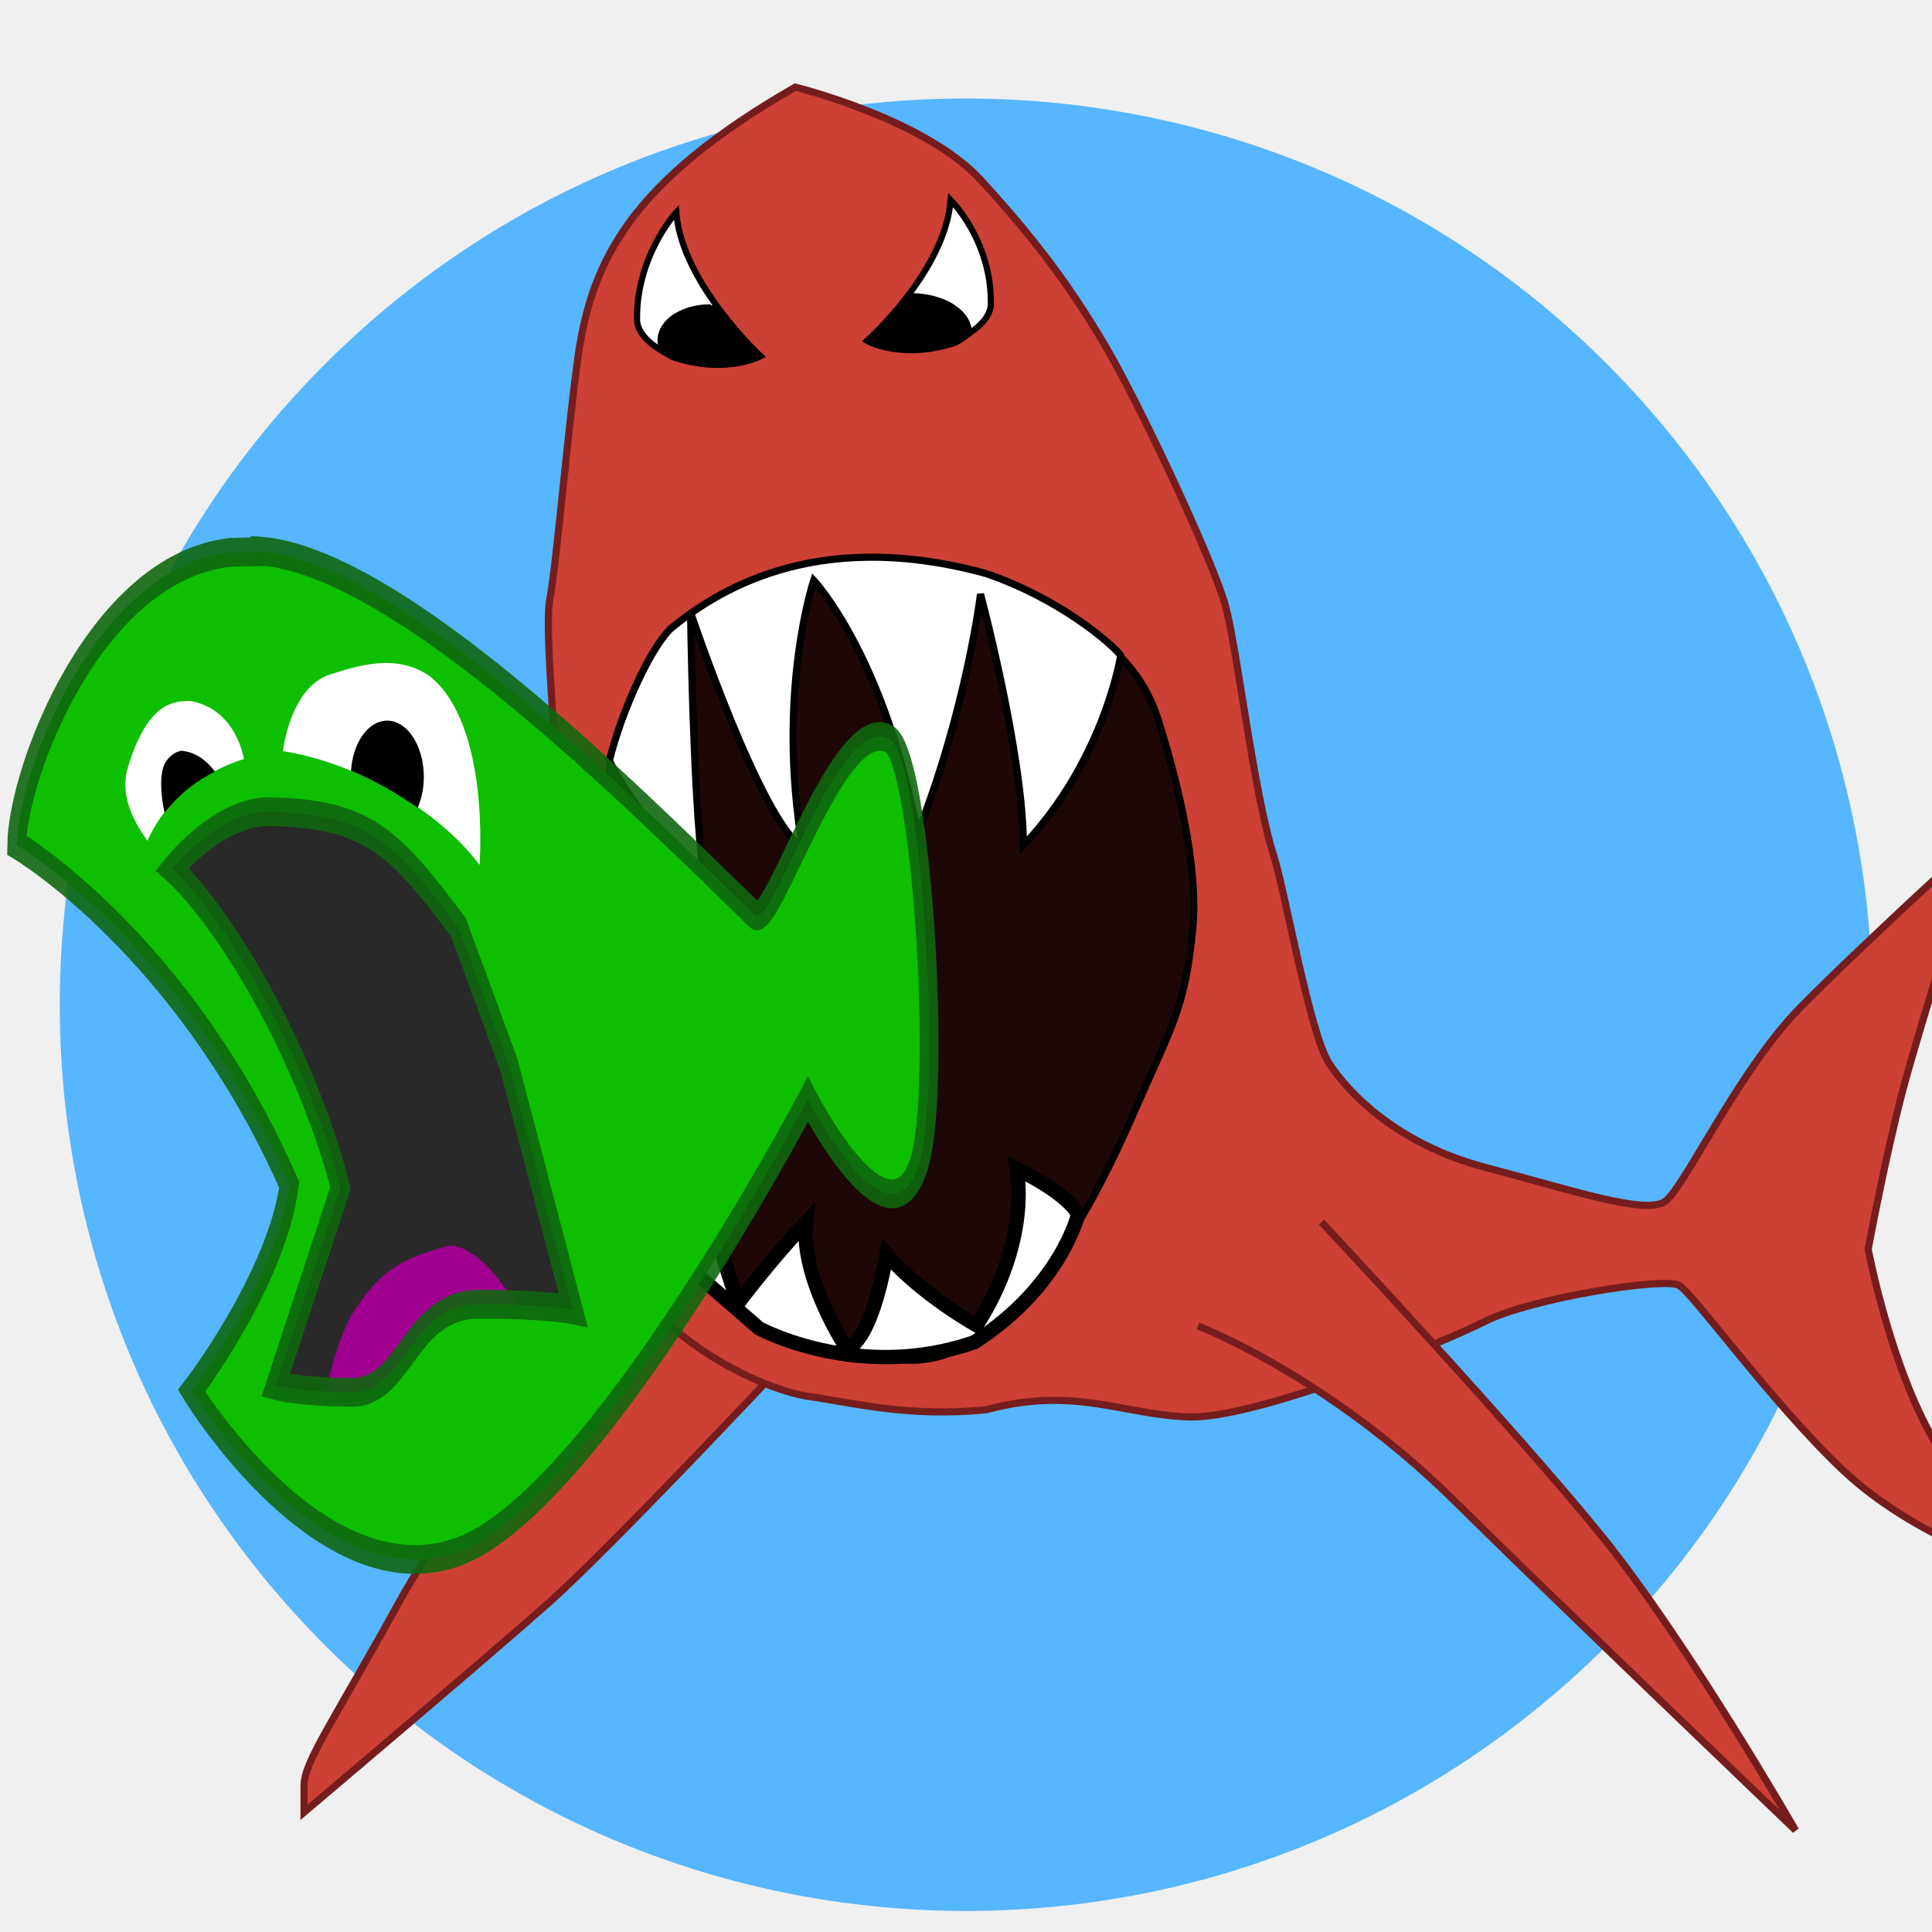
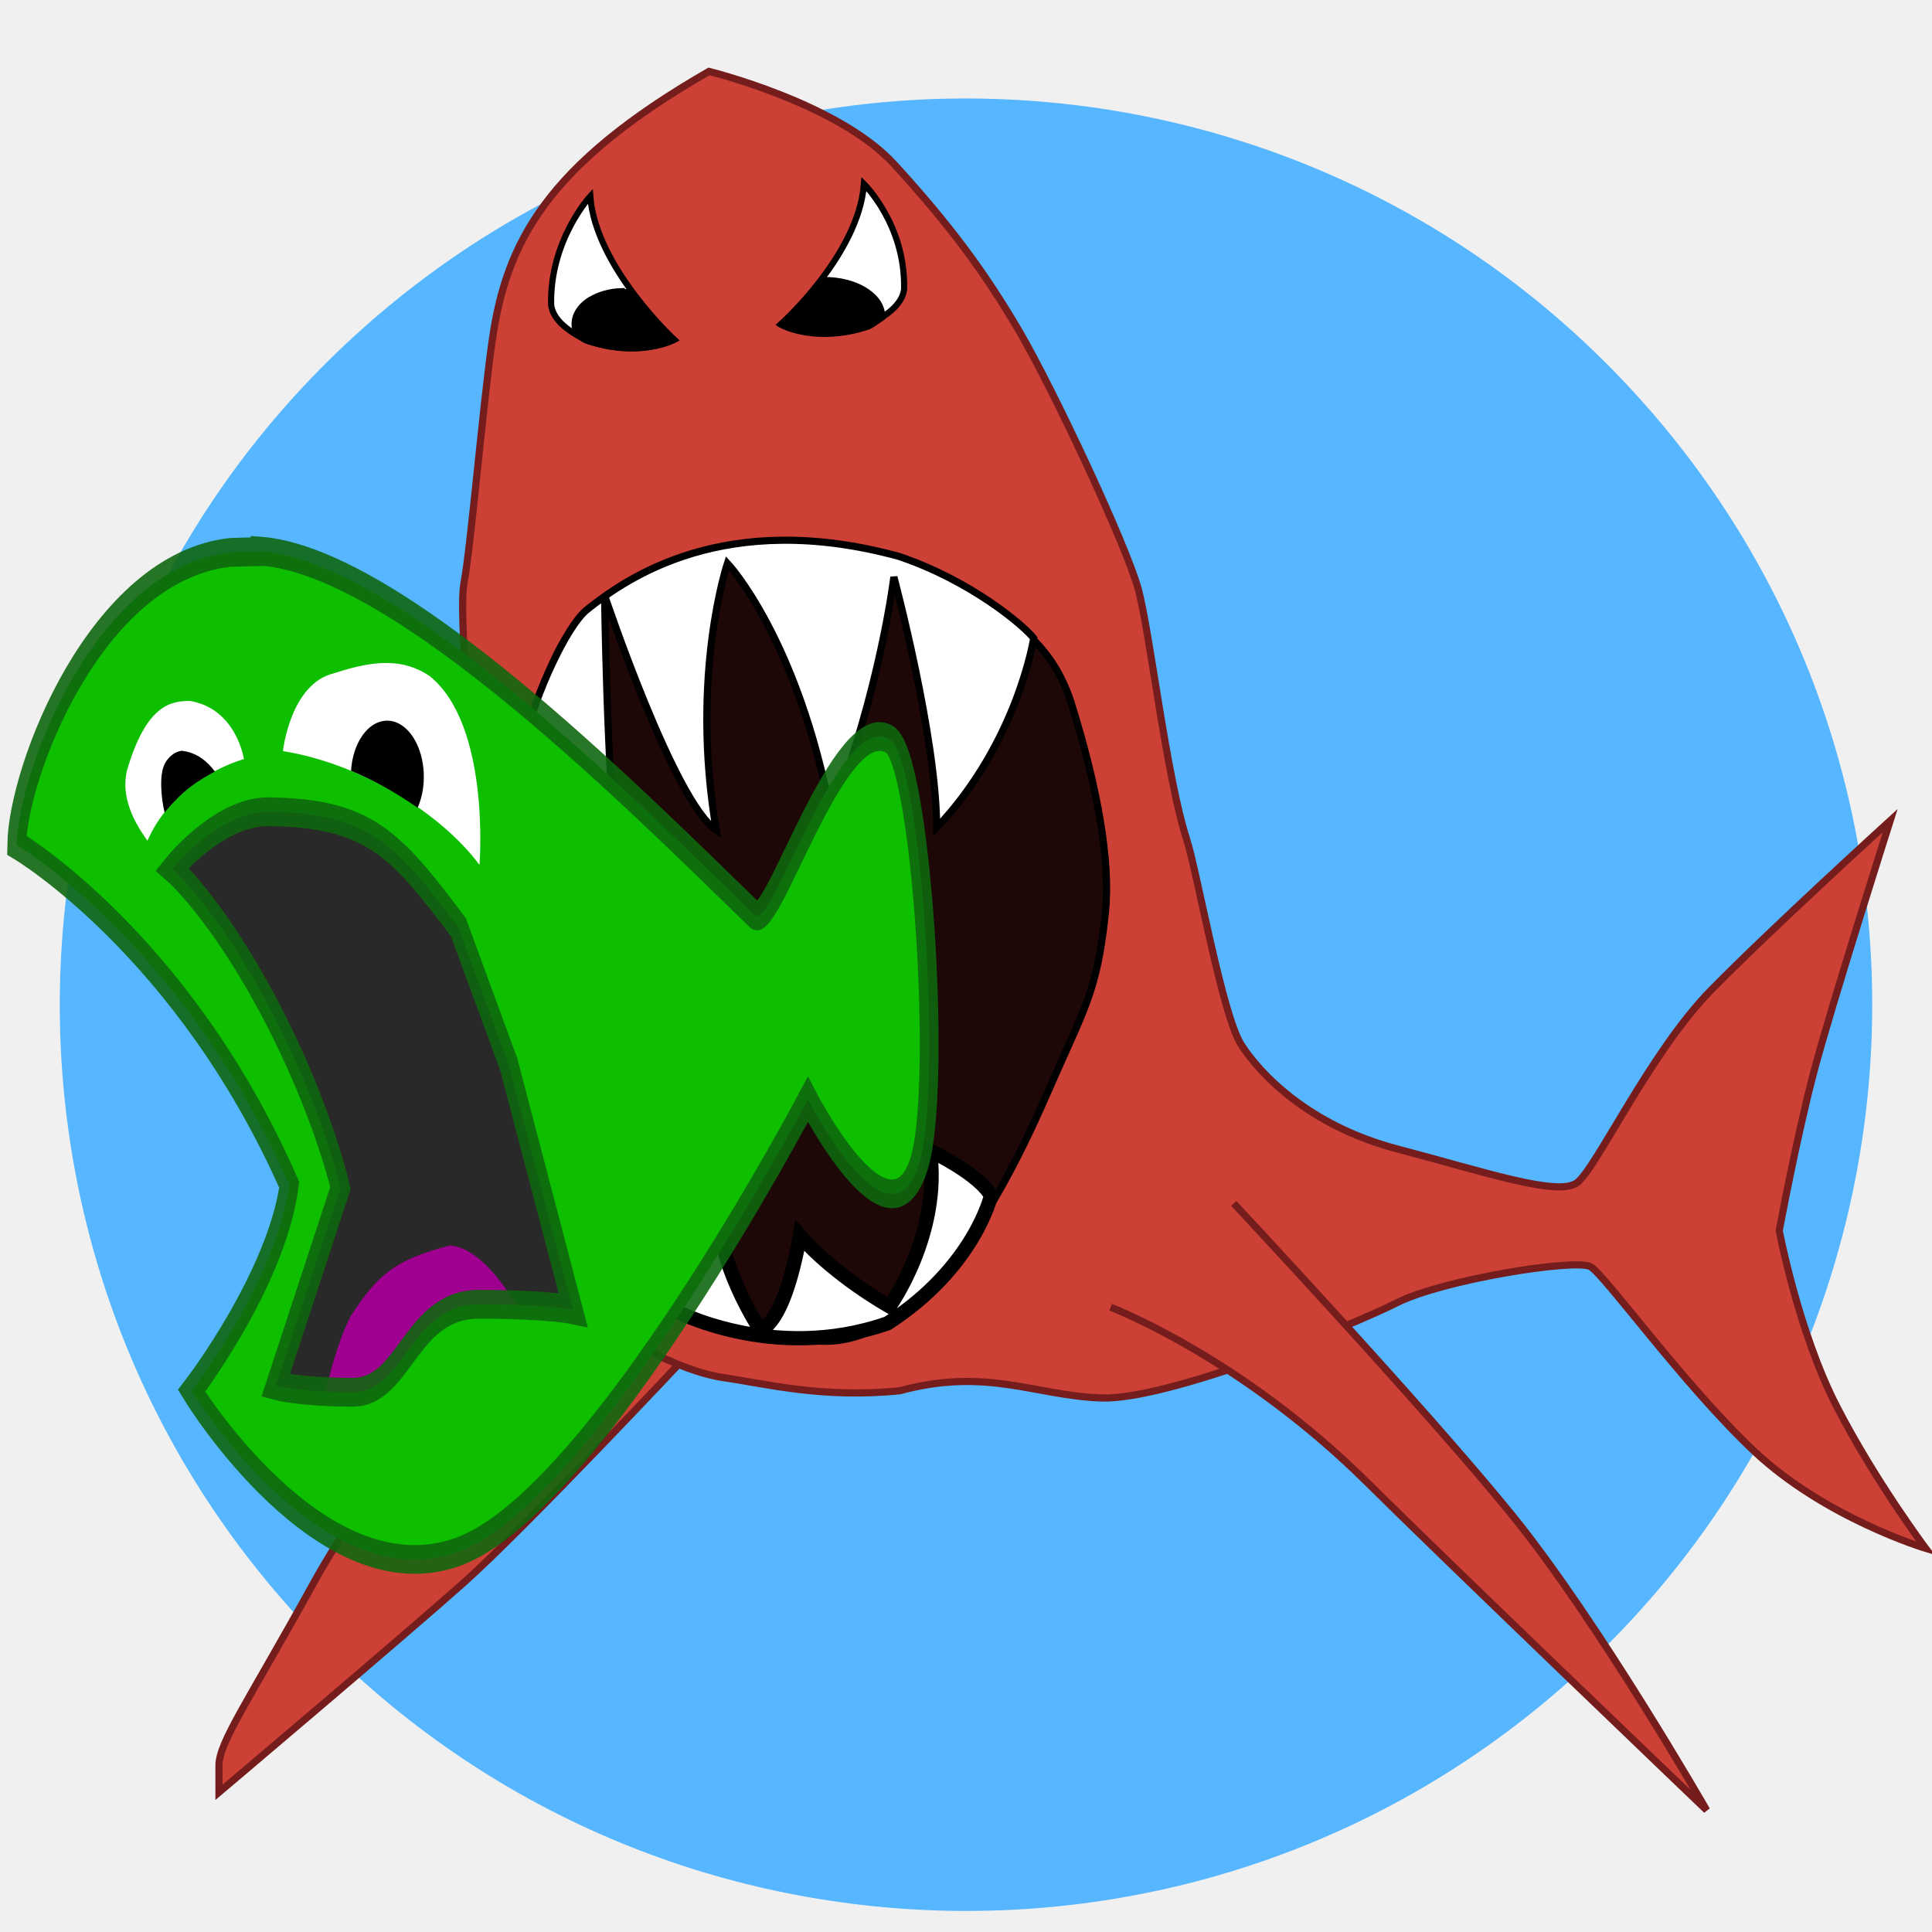
<svg xmlns="http://www.w3.org/2000/svg" xmlns:xlink="http://www.w3.org/1999/xlink" width="27" height="27" id="svg2" version="1.1">
  <defs id="defs4">
    <linearGradient id="RSSg" y2="225.94" x2="225.94" y1="30.06" x1="30.06" gradientUnits="userSpaceOnUse">
      <stop id="stop3997" stop-color="#E3702D" offset="0.0" />
      <stop id="stop3999" stop-color="#EA7D31" offset="0.107" />
      <stop id="stop4001" stop-color="#F69537" offset="0.35" />
      <stop id="stop4003" stop-color="#FB9E3A" offset="0.5" />
      <stop id="stop4005" stop-color="#EA7C31" offset="0.702" />
      <stop id="stop4007" stop-color="#DE642B" offset="0.887" />
      <stop id="stop4009" stop-color="#D95B29" offset="1.0" />
    </linearGradient>
    <linearGradient xlink:href="#RSSg" id="linearGradient3799" gradientUnits="userSpaceOnUse" x1="30.06" y1="30.06" x2="225.94" y2="225.94" />
  </defs>
  <g id="layer1" transform="translate(0,-1025.357)">
    <path style="opacity:1;fill:#56b6ff;fill-opacity:1;fill-rule:nonzero;stroke:none;stroke-width:0.05;stroke-linecap:round;stroke-linejoin:round;stroke-miterlimit:4;stroke-dasharray:none;stroke-opacity:1" id="path4921" d="m 4.95,1030.055 a 12.665,12.665 0 0 1 17.89,0.79 12.665,12.665 0 0 1 -0.783,17.89 12.665,12.665 0 0 1 -17.89,-0.776 12.665,12.665 0 0 1 0.769,-17.891" />
-     <path style="fill:#cd4035;fill-opacity:1;fill-rule:evenodd;stroke:#751d1d;stroke-width:0.1;stroke-linecap:butt;stroke-linejoin:miter;stroke-miterlimit:4;stroke-dasharray:none;stroke-opacity:1" d="m 9.093,1042.794 c 0,0 -2.594,3.281 -3.516,4.953 -0.922,1.672 -1.328,2.234 -1.328,2.562 l 0,0.375 c 0,0 2.57,-2.172 3.43,-2.937 0.859,-0.766 3.125,-3.18 3.125,-3.18 z" id="path4233" />
-     <path style="fill:#cd4035;fill-opacity:1;fill-rule:evenodd;stroke:#751d1d;stroke-width:0.1;stroke-linecap:butt;stroke-linejoin:miter;stroke-miterlimit:4;stroke-dasharray:none;stroke-opacity:1" d="m 13.703,1027.869 c 0.781,0.852 1.272,1.517 1.753,2.338 0.481,0.821 1.506,3.007 1.672,3.623 0.166,0.616 0.393,2.624 0.677,3.5 0.146,0.45 0.497,2.462 0.766,2.881 0.268,0.418 0.955,1.136 2.186,1.46 1.231,0.324 2.249,0.671 2.517,0.473 0.268,-0.197 1.026,-1.831 1.878,-2.699 0.852,-0.868 2.51,-2.375 2.51,-2.375 0,0 -0.829,2.604 -1.073,3.535 -0.245,0.931 -0.481,2.21 -0.481,2.21 0,0 0.268,1.421 0.805,2.462 0.537,1.042 1.247,1.989 1.247,1.989 0,0 -1.413,-0.426 -2.407,-1.365 -0.994,-0.939 -2.083,-2.462 -2.289,-2.581 -0.205,-0.118 -2.076,0.181 -2.715,0.505 -0.639,0.324 -3.204,1.365 -4.135,1.334 -0.931,-0.032 -1.602,-0.433 -2.828,-0.101 -1.089,0.109 -1.859,-0.096 -2.467,-0.183 -0.595,-0.085 -1.66,-0.594 -2.259,-1.311 -0.508,-0.607 -1.01,-1.633 -1.183,-2.248 -0.434,-1.268 -0.204,-3.868 -0.117,-4.428 0.087,-0.56 -0.171,-2.682 -0.075,-3.164 0.087,-0.439 0.269,-2.539 0.397,-3.41 0.196,-1.33 0.745,-2.424 3.032,-3.739 0,0 1.808,0.443 2.59,1.295 z" id="path4195" />
-     <path style="fill:#1d0707;fill-opacity:1;fill-rule:evenodd;stroke:#000000;stroke-width:0.1;stroke-linecap:butt;stroke-linejoin:miter;stroke-miterlimit:4;stroke-dasharray:none;stroke-opacity:1" d="m 14.393,1033.672 c 1.017,0.568 1.523,0.93 1.792,1.739 0.379,1.215 0.554,2.228 0.483,2.938 -0.114,1.123 -0.292,1.342 -0.797,2.502 -0.505,1.16 -1.707,3.709 -3.315,3.504 -2.693,-0.344 -3.491,-1.856 -3.893,-3.15 -0.402,-1.294 -0.372,-2.146 -0.372,-2.146 0,0 0.046,-2.405 0.299,-3.218 0.253,-0.813 0.439,-1.517 1.094,-1.88 0.655,-0.363 1.515,-0.488 2.139,-0.528 0.694,-0.063 1.663,-0.268 2.57,0.238 z" id="path4197" />
-     <path style="fill:#ffffff;fill-opacity:1;fill-rule:evenodd;stroke:#000000;stroke-width:0.1;stroke-linecap:butt;stroke-linejoin:miter;stroke-miterlimit:4;stroke-dasharray:none;stroke-opacity:1" d="m 11.216,1037.205 c -0.371,-2.164 0.156,-3.738 0.156,-3.738 0,0 0.981,1.041 1.453,3.533 0.688,-1.762 0.878,-3.34 0.878,-3.34 0,0 0.599,2.247 0.599,3.512 1.136,-1.2 1.36,-2.655 1.36,-2.655 -0.138,-0.177 -0.874,-0.805 -1.89,-1.147 -2.431,-0.663 -3.808,0.298 -4.379,0.755 -0.276,0.237 -0.698,1.135 -0.877,1.862 0,0 0.449,0.962 1.308,1.54 -0.141,-1.062 -0.173,-3.611 -0.173,-3.611 0,0 0.971,2.898 1.565,3.289 z" id="path4199" />
-     <path style="fill:#ffffff;fill-opacity:1;fill-rule:evenodd;stroke:#000000;stroke-width:0.2;stroke-linecap:butt;stroke-linejoin:miter;stroke-miterlimit:4;stroke-dasharray:none;stroke-opacity:1" d="m 9.983,1041.777 c -0.105,0.702 0.337,1.785 0.337,1.785 0,0 0.459,-0.612 0.945,-1.12 -0.083,0.779 0.569,1.761 0.569,1.761 0,0 0.324,-0.023 0.556,-1.316 0.497,0.569 1.256,0.99 1.256,0.99 0,0 0.73,-1.024 0.565,-2.184 0.768,0.381 0.855,0.637 0.855,0.637 0,0 -0.232,1 -1.447,1.784 -1.619,0.563 -3.011,-0.193 -3.011,-0.193 l -1.37,-1.188 c 0,0 0.011,-0.449 0.746,-0.957 z" id="path4231" />
-     <path style="fill:#cd4035;fill-opacity:1;fill-rule:evenodd;stroke:#751d1d;stroke-width:0.1;stroke-linecap:butt;stroke-linejoin:miter;stroke-miterlimit:4;stroke-dasharray:none;stroke-opacity:1" d="m 18.468,1042.435 c 0,0 2.703,2.891 3.906,4.375 1.203,1.484 2.719,4.125 2.719,4.125 0,0 -3.688,-3.531 -4.742,-4.578 -1.793,-1.78 -3.609,-2.469 -3.609,-2.469" id="path4235" />
+     <path style="fill:#cd4035;fill-opacity:1;fill-rule:evenodd;stroke:#751d1d;stroke-width:0.1;stroke-linecap:butt;stroke-linejoin:miter;stroke-miterlimit:4;stroke-dasharray:none;stroke-opacity:1" d="m 7.892,1042.534 c 0,0 -2.587,3.273 -3.507,4.941 -0.92,1.668 -1.325,2.229 -1.325,2.556 l 0,0.374 c 0,0 2.564,-2.167 3.421,-2.93 0.857,-0.764 3.117,-3.172 3.117,-3.172 z" id="path4233" />
+     <path style="fill:#cd4035;fill-opacity:1;fill-rule:evenodd;stroke:#751d1d;stroke-width:0.1;stroke-linecap:butt;stroke-linejoin:miter;stroke-miterlimit:4;stroke-dasharray:none;stroke-opacity:1" d="m 12.491,1027.647 c 0.779,0.85 1.269,1.514 1.749,2.332 0.48,0.819 1.502,3 1.668,3.614 0.165,0.614 0.392,2.618 0.675,3.492 0.146,0.449 0.496,2.456 0.764,2.873 0.268,0.417 0.953,1.134 2.181,1.456 1.228,0.323 2.244,0.669 2.511,0.472 0.268,-0.197 1.023,-1.826 1.874,-2.692 0.85,-0.866 2.503,-2.369 2.503,-2.369 0,0 -0.827,2.598 -1.071,3.527 -0.244,0.929 -0.48,2.204 -0.48,2.204 0,0 0.268,1.417 0.803,2.456 0.535,1.039 1.244,1.984 1.244,1.984 0,0 -1.409,-0.425 -2.401,-1.362 -0.992,-0.937 -2.078,-2.456 -2.283,-2.574 -0.205,-0.118 -2.07,0.181 -2.708,0.504 -0.638,0.323 -3.196,1.362 -4.125,1.33 -0.929,-0.031 -1.598,-0.431 -2.821,-0.101 -1.086,0.108 -1.855,-0.095 -2.461,-0.183 -0.594,-0.085 -1.655,-0.593 -2.254,-1.308 -0.506,-0.605 -1.007,-1.629 -1.18,-2.243 -0.433,-1.264 -0.203,-3.858 -0.117,-4.417 0.087,-0.559 -0.171,-2.675 -0.075,-3.156 0.087,-0.438 0.268,-2.533 0.396,-3.401 0.195,-1.326 0.743,-2.418 3.025,-3.73 0,0 1.804,0.442 2.583,1.292 z" id="path4195" />
+     <path style="fill:#1d0707;fill-opacity:1;fill-rule:evenodd;stroke:#000000;stroke-width:0.1;stroke-linecap:butt;stroke-linejoin:miter;stroke-miterlimit:4;stroke-dasharray:none;stroke-opacity:1" d="m 13.179,1033.434 c 1.014,0.566 1.519,0.927 1.788,1.735 0.378,1.212 0.553,2.222 0.482,2.931 -0.114,1.12 -0.291,1.338 -0.795,2.495 -0.504,1.157 -1.702,3.7 -3.306,3.495 -2.686,-0.343 -3.482,-1.851 -3.883,-3.142 -0.401,-1.291 -0.371,-2.14 -0.371,-2.14 0,0 0.046,-2.399 0.298,-3.21 0.252,-0.811 0.438,-1.513 1.091,-1.876 0.653,-0.362 1.511,-0.487 2.133,-0.526 0.693,-0.063 1.659,-0.267 2.563,0.238 z" id="path4197" />
+     <path style="fill:#ffffff;fill-opacity:1;fill-rule:evenodd;stroke:#000000;stroke-width:0.1;stroke-linecap:butt;stroke-linejoin:miter;stroke-miterlimit:4;stroke-dasharray:none;stroke-opacity:1" d="m 10.01,1036.958 c -0.37,-2.159 0.156,-3.729 0.156,-3.729 0,0 0.978,1.038 1.45,3.524 0.686,-1.757 0.876,-3.332 0.876,-3.332 0,0 0.598,2.241 0.598,3.503 1.133,-1.197 1.356,-2.648 1.356,-2.648 -0.138,-0.176 -0.872,-0.803 -1.886,-1.144 -2.425,-0.661 -3.798,0.297 -4.368,0.754 -0.276,0.237 -0.696,1.133 -0.875,1.857 0,0 0.448,0.959 1.305,1.536 -0.14,-1.06 -0.173,-3.602 -0.173,-3.602 0,0 0.969,2.891 1.561,3.281 z" id="path4199" />
+     <path style="fill:#ffffff;fill-opacity:1;fill-rule:evenodd;stroke:#000000;stroke-width:0.199;stroke-linecap:butt;stroke-linejoin:miter;stroke-miterlimit:4;stroke-dasharray:none;stroke-opacity:1" d="m 8.779,1041.519 c -0.105,0.7 0.336,1.781 0.336,1.781 0,0 0.458,-0.61 0.942,-1.117 -0.083,0.777 0.567,1.756 0.567,1.756 0,0 0.323,-0.023 0.555,-1.313 0.496,0.568 1.253,0.988 1.253,0.988 0,0 0.729,-1.021 0.563,-2.178 0.766,0.38 0.853,0.635 0.853,0.635 0,0 -0.231,0.997 -1.444,1.78 -1.615,0.562 -3.003,-0.193 -3.003,-0.193 l -1.367,-1.185 c 0,0 0.011,-0.447 0.744,-0.954 z" id="path4231" />
+     <path style="fill:#cd4035;fill-opacity:1;fill-rule:evenodd;stroke:#751d1d;stroke-width:0.1;stroke-linecap:butt;stroke-linejoin:miter;stroke-miterlimit:4;stroke-dasharray:none;stroke-opacity:1" d="m 17.243,1042.176 c 0,0 2.696,2.883 3.896,4.364 1.2,1.481 2.712,4.115 2.712,4.115 0,0 -3.678,-3.522 -4.73,-4.567 -1.789,-1.776 -3.6,-2.462 -3.6,-2.462" id="path4235" />
    <g id="g4851" transform="matrix(0.4544335,0,0.00292176,0.6953819,10.82147,313.9346)">
      <path id="path4138" d="m -22.887,1052.054 2.21,-5.06 -5.966,-8.242 2.779,-1.689 9.816,4.407 2.895,8.993 -5.082,1.503 z" style="fill:#292929;fill-opacity:1;fill-rule:evenodd;stroke:none;stroke-width:1px;stroke-linecap:butt;stroke-linejoin:miter;stroke-opacity:1" />
      <path id="path4140" d="m -20.921,1052.275 c 0,0 0.376,-1.79 1.149,-2.762 0.84,-0.84 1.37,-1.127 3.049,-1.414 1.58,0.055 3.027,2.475 3.027,2.475 z" style="fill:#a0008f;fill-opacity:1;fill-rule:evenodd;stroke:none;stroke-width:1px;stroke-linecap:butt;stroke-linejoin:miter;stroke-opacity:1" />
      <path id="path4144" d="m -22.458,1034.151 c -0.069,2e-4 -0.862,0.018 -0.927,0.018 -4.142,0.303 -6.563,4.417 -6.601,5.883 0,0 5.105,1.978 8.337,6.827 -0.404,1.919 -3.03,4.141 -3.03,4.141 0,0 3.939,4.243 8.182,3.232 4.243,-1.01 10.809,-9.091 10.809,-9.091 0,0 2.479,3.193 3.408,1.3 0.742,-1.511 0.129,-8.133 -0.841,-8.531 -1.551,-0.636 -3.64,3.871 -4.178,3.528 -3.849,-2.455 -10.925,-7.103 -15.159,-7.316 z m 0.243,5.23 c 3.068,0.026 3.89,0.65 5.801,2.321 l 1.533,2.759 1.945,4.93 c 0,0 -0.777,-0.111 -2.899,-0.111 -2.121,0 -2.271,1.768 -3.887,1.768 -1.616,0 -2.373,-0.133 -2.373,-0.133 l 2.02,-3.972 c 0,0 -0.532,-1.589 -2.149,-3.609 -1.616,-2.02 -2.985,-2.805 -2.985,-2.805 0,0 1.431,-1.163 2.993,-1.149 z" style="fill:#0ebf00;fill-opacity:1;fill-rule:evenodd;stroke:#0f670f;stroke-width:0.578;stroke-linecap:butt;stroke-linejoin:miter;stroke-miterlimit:4;stroke-dasharray:none;stroke-opacity:0.894" />
      <path id="path4143" d="m -21.786,1038.163 c 2.315,0.239 4.798,1.202 6.029,2.286 0,0 0.367,-2.802 -1.507,-3.794 -0.79,-0.349 -1.661,-0.334 -2.929,-0.059 -1.36,0.202 -1.593,1.566 -1.593,1.566 z" style="fill:#ffffff;fill-opacity:1;fill-rule:evenodd;stroke:none;stroke-width:1px;stroke-linecap:butt;stroke-linejoin:miter;stroke-opacity:1" />
      <path id="path4145" d="m -25.966,1039.965 c 0.86,-1.279 2.978,-1.642 2.978,-1.642 0,0 -0.221,-1.014 -1.654,-1.169 -0.595,0 -1.345,0.086 -1.94,1.389 -0.214,0.556 0.233,1.068 0.616,1.421 z" style="fill:#ffffff;fill-opacity:1;fill-rule:evenodd;stroke:none;stroke-width:1px;stroke-linecap:butt;stroke-linejoin:miter;stroke-opacity:1" />
      <path id="path4143-4" d="m -18.625,1037.551 a 1.121,1.121 0 0 0 -0.712,0.294 1.121,1.121 0 0 0 -0.358,0.712 c 0.732,0.198 1.411,0.456 2.044,0.744 a 1.121,1.121 0 0 0 -0.101,-1.387 1.121,1.121 0 0 0 -0.873,-0.363 z" style="fill:#000000;fill-opacity:1;fill-rule:evenodd;stroke:none;stroke-width:1px;stroke-linecap:butt;stroke-linejoin:miter;stroke-opacity:1" />
      <path id="path4145-1" d="m -24.877,1038.154 c -0.182,0.01 -0.356,0.08 -0.491,0.203 l -0.028,0.029 c -0.216,0.215 -0.143,0.725 -0.038,1.01 0.563,-0.44 0.972,-0.618 1.552,-0.824 -0.226,-0.201 -0.556,-0.381 -0.996,-0.414 z" style="fill:#000000;fill-opacity:1;fill-rule:evenodd;stroke:none;stroke-width:1px;stroke-linecap:butt;stroke-linejoin:miter;stroke-opacity:1" />
    </g>
-     <path style="fill:#ffffff;fill-opacity:1;fill-rule:evenodd;stroke:#000000;stroke-width:0.086;stroke-linecap:butt;stroke-linejoin:miter;stroke-miterlimit:4;stroke-dasharray:none;stroke-opacity:1" d="m 9.451,1028.324 c 0.074,0.992 1.179,2.011 1.179,2.011 0,0 -0.479,0.259 -1.208,0.017 -0.344,-0.163 -0.499,-0.333 -0.519,-0.508 -0.02,-0.904 0.548,-1.52 0.548,-1.52 z" id="path4860" />
-     <path style="fill:#ffffff;fill-opacity:1;fill-rule:evenodd;stroke:#000000;stroke-width:0.086;stroke-linecap:butt;stroke-linejoin:miter;stroke-miterlimit:4;stroke-dasharray:none;stroke-opacity:1" d="m 13.285,1028.153 c -0.074,0.992 -1.165,1.964 -1.165,1.964 0,0 0.479,0.259 1.208,0.017 0.344,-0.162 0.499,-0.333 0.519,-0.508 0.02,-0.904 -0.561,-1.472 -0.561,-1.472 z" id="path4860-0" />
-     <path style="fill:#000000;fill-opacity:1;fill-rule:evenodd;stroke:#000000;stroke-width:0.086;stroke-linecap:butt;stroke-linejoin:miter;stroke-miterlimit:4;stroke-dasharray:none;stroke-opacity:1" d="m 9.891,1029.653 a 0.689,0.462 0 0 0 -0.435,0.121 l -0.003,0 a 0.689,0.462 0 0 0 -0.186,0.486 c 0.047,0.028 0.07,0.058 0.128,0.085 0.629,0.208 1.004,0.059 1.114,0.017 a 0.689,0.462 0 0 0 0.051,-0.074 c -0.037,-0.035 -0.268,-0.254 -0.54,-0.621 a 0.689,0.462 0 0 0 -0.128,0 z" id="path4860-09" />
-     <path style="fill:#000000;fill-opacity:1;fill-rule:evenodd;stroke:#000000;stroke-width:0.086;stroke-linecap:butt;stroke-linejoin:miter;stroke-miterlimit:4;stroke-dasharray:none;stroke-opacity:1" d="m 12.705,1029.496 c -0.287,0.378 -0.567,0.635 -0.567,0.635 0,0 0.479,0.258 1.208,0.017 0.087,-0.042 0.129,-0.084 0.192,-0.124 a 0.803,0.503 0 0 0 -0.209,-0.361 0.803,0.503 0 0 0 -0.624,-0.166 z" id="path4860-0-9" />
+     <path style="fill:#ffffff;fill-opacity:1;fill-rule:evenodd;stroke:#000000;stroke-width:0.086;stroke-linecap:butt;stroke-linejoin:miter;stroke-miterlimit:4;stroke-dasharray:none;stroke-opacity:1" d="m 8.249,1028.1 c 0.074,0.99 1.176,2.006 1.176,2.006 0,0 -0.477,0.258 -1.205,0.017 -0.343,-0.162 -0.498,-0.332 -0.518,-0.507 -0.02,-0.902 0.547,-1.516 0.547,-1.516 z" id="path4860" />
+     <path style="fill:#ffffff;fill-opacity:1;fill-rule:evenodd;stroke:#000000;stroke-width:0.086;stroke-linecap:butt;stroke-linejoin:miter;stroke-miterlimit:4;stroke-dasharray:none;stroke-opacity:1" d="m 12.074,1027.929 c -0.074,0.99 -1.162,1.959 -1.162,1.959 0,0 0.477,0.258 1.205,0.017 0.343,-0.162 0.498,-0.332 0.518,-0.507 0.02,-0.902 -0.56,-1.468 -0.56,-1.468 z" id="path4860-0" />
+     <path style="fill:#000000;fill-opacity:1;fill-rule:evenodd;stroke:#000000;stroke-width:0.086;stroke-linecap:butt;stroke-linejoin:miter;stroke-miterlimit:4;stroke-dasharray:none;stroke-opacity:1" d="m 8.688,1029.426 a 0.687,0.461 0 0 0 -0.434,0.12 l -0.003,0 a 0.687,0.461 0 0 0 -0.185,0.485 c 0.047,0.028 0.07,0.058 0.128,0.085 0.627,0.207 1.001,0.059 1.111,0.017 a 0.687,0.461 0 0 0 0.05,-0.073 c -0.037,-0.035 -0.267,-0.254 -0.539,-0.619 a 0.687,0.461 0 0 0 -0.128,0 z" id="path4860-09" />
+     <path style="fill:#000000;fill-opacity:1;fill-rule:evenodd;stroke:#000000;stroke-width:0.086;stroke-linecap:butt;stroke-linejoin:miter;stroke-miterlimit:4;stroke-dasharray:none;stroke-opacity:1" d="m 11.495,1029.27 c -0.287,0.377 -0.566,0.633 -0.566,0.633 0,0 0.478,0.258 1.205,0.017 0.086,-0.042 0.129,-0.084 0.192,-0.124 a 0.801,0.502 0 0 0 -0.209,-0.36 0.801,0.502 0 0 0 -0.623,-0.165 z" id="path4860-0-9" />
  </g>
</svg>
